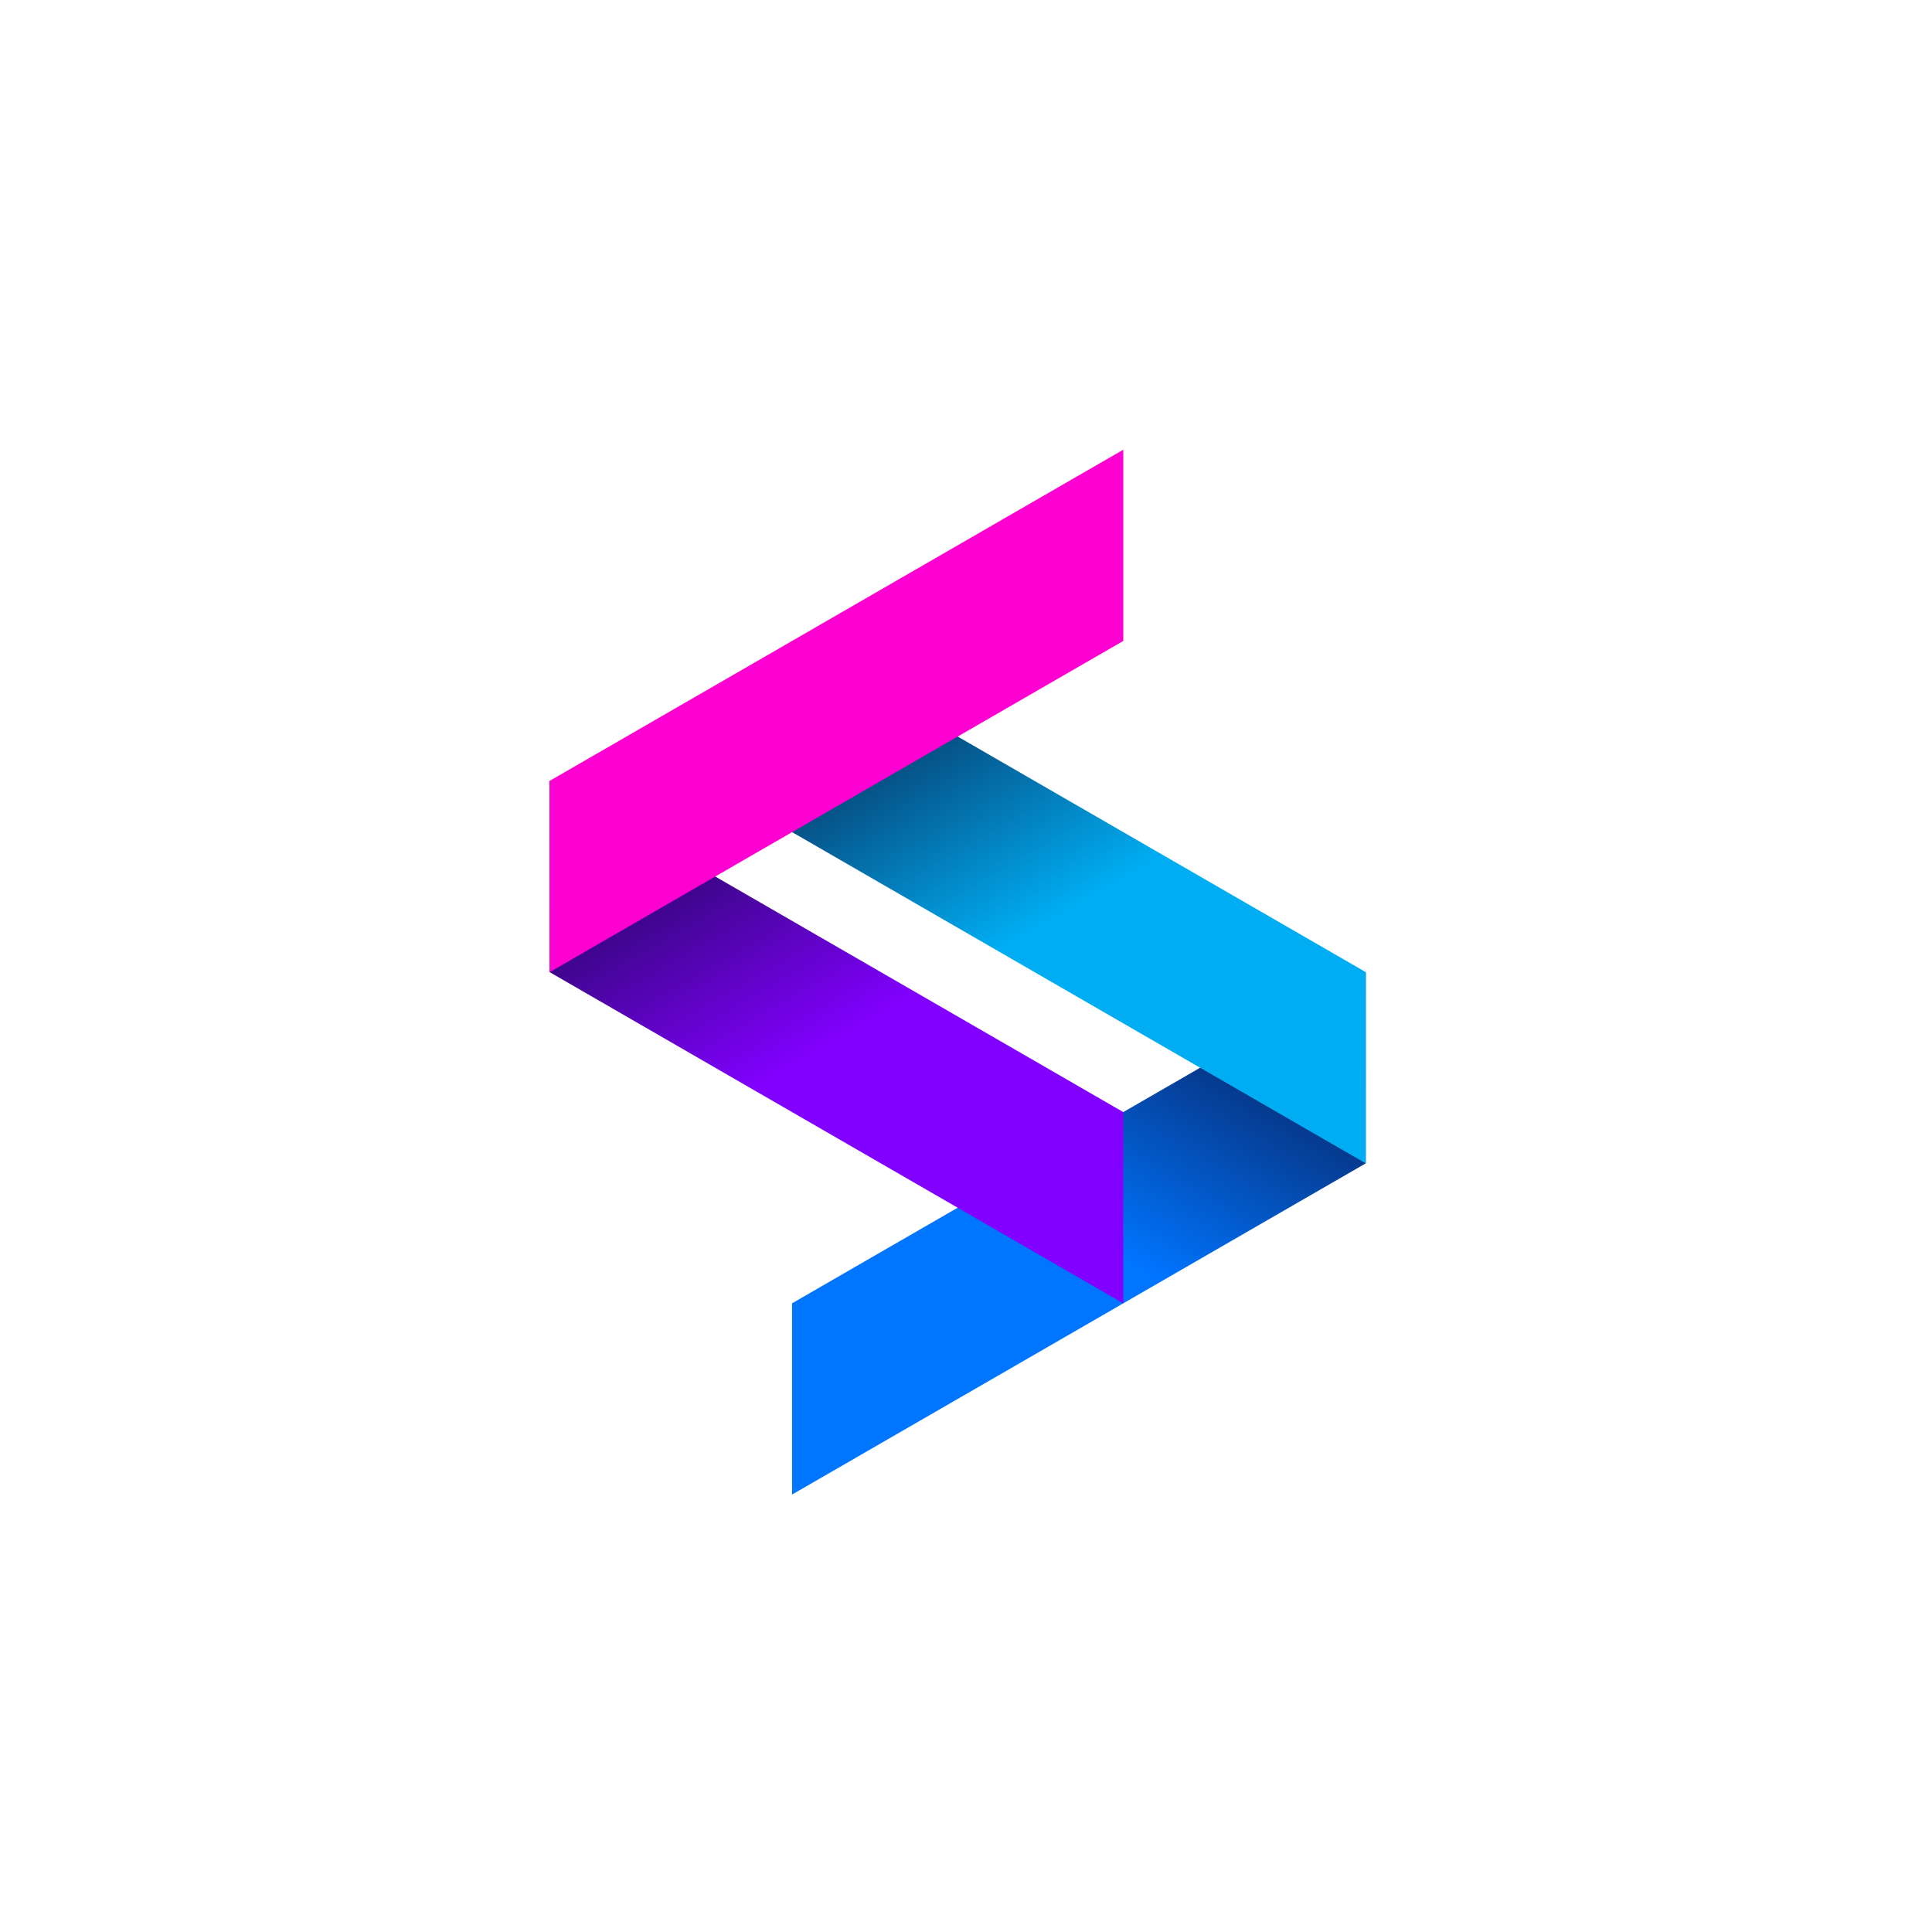
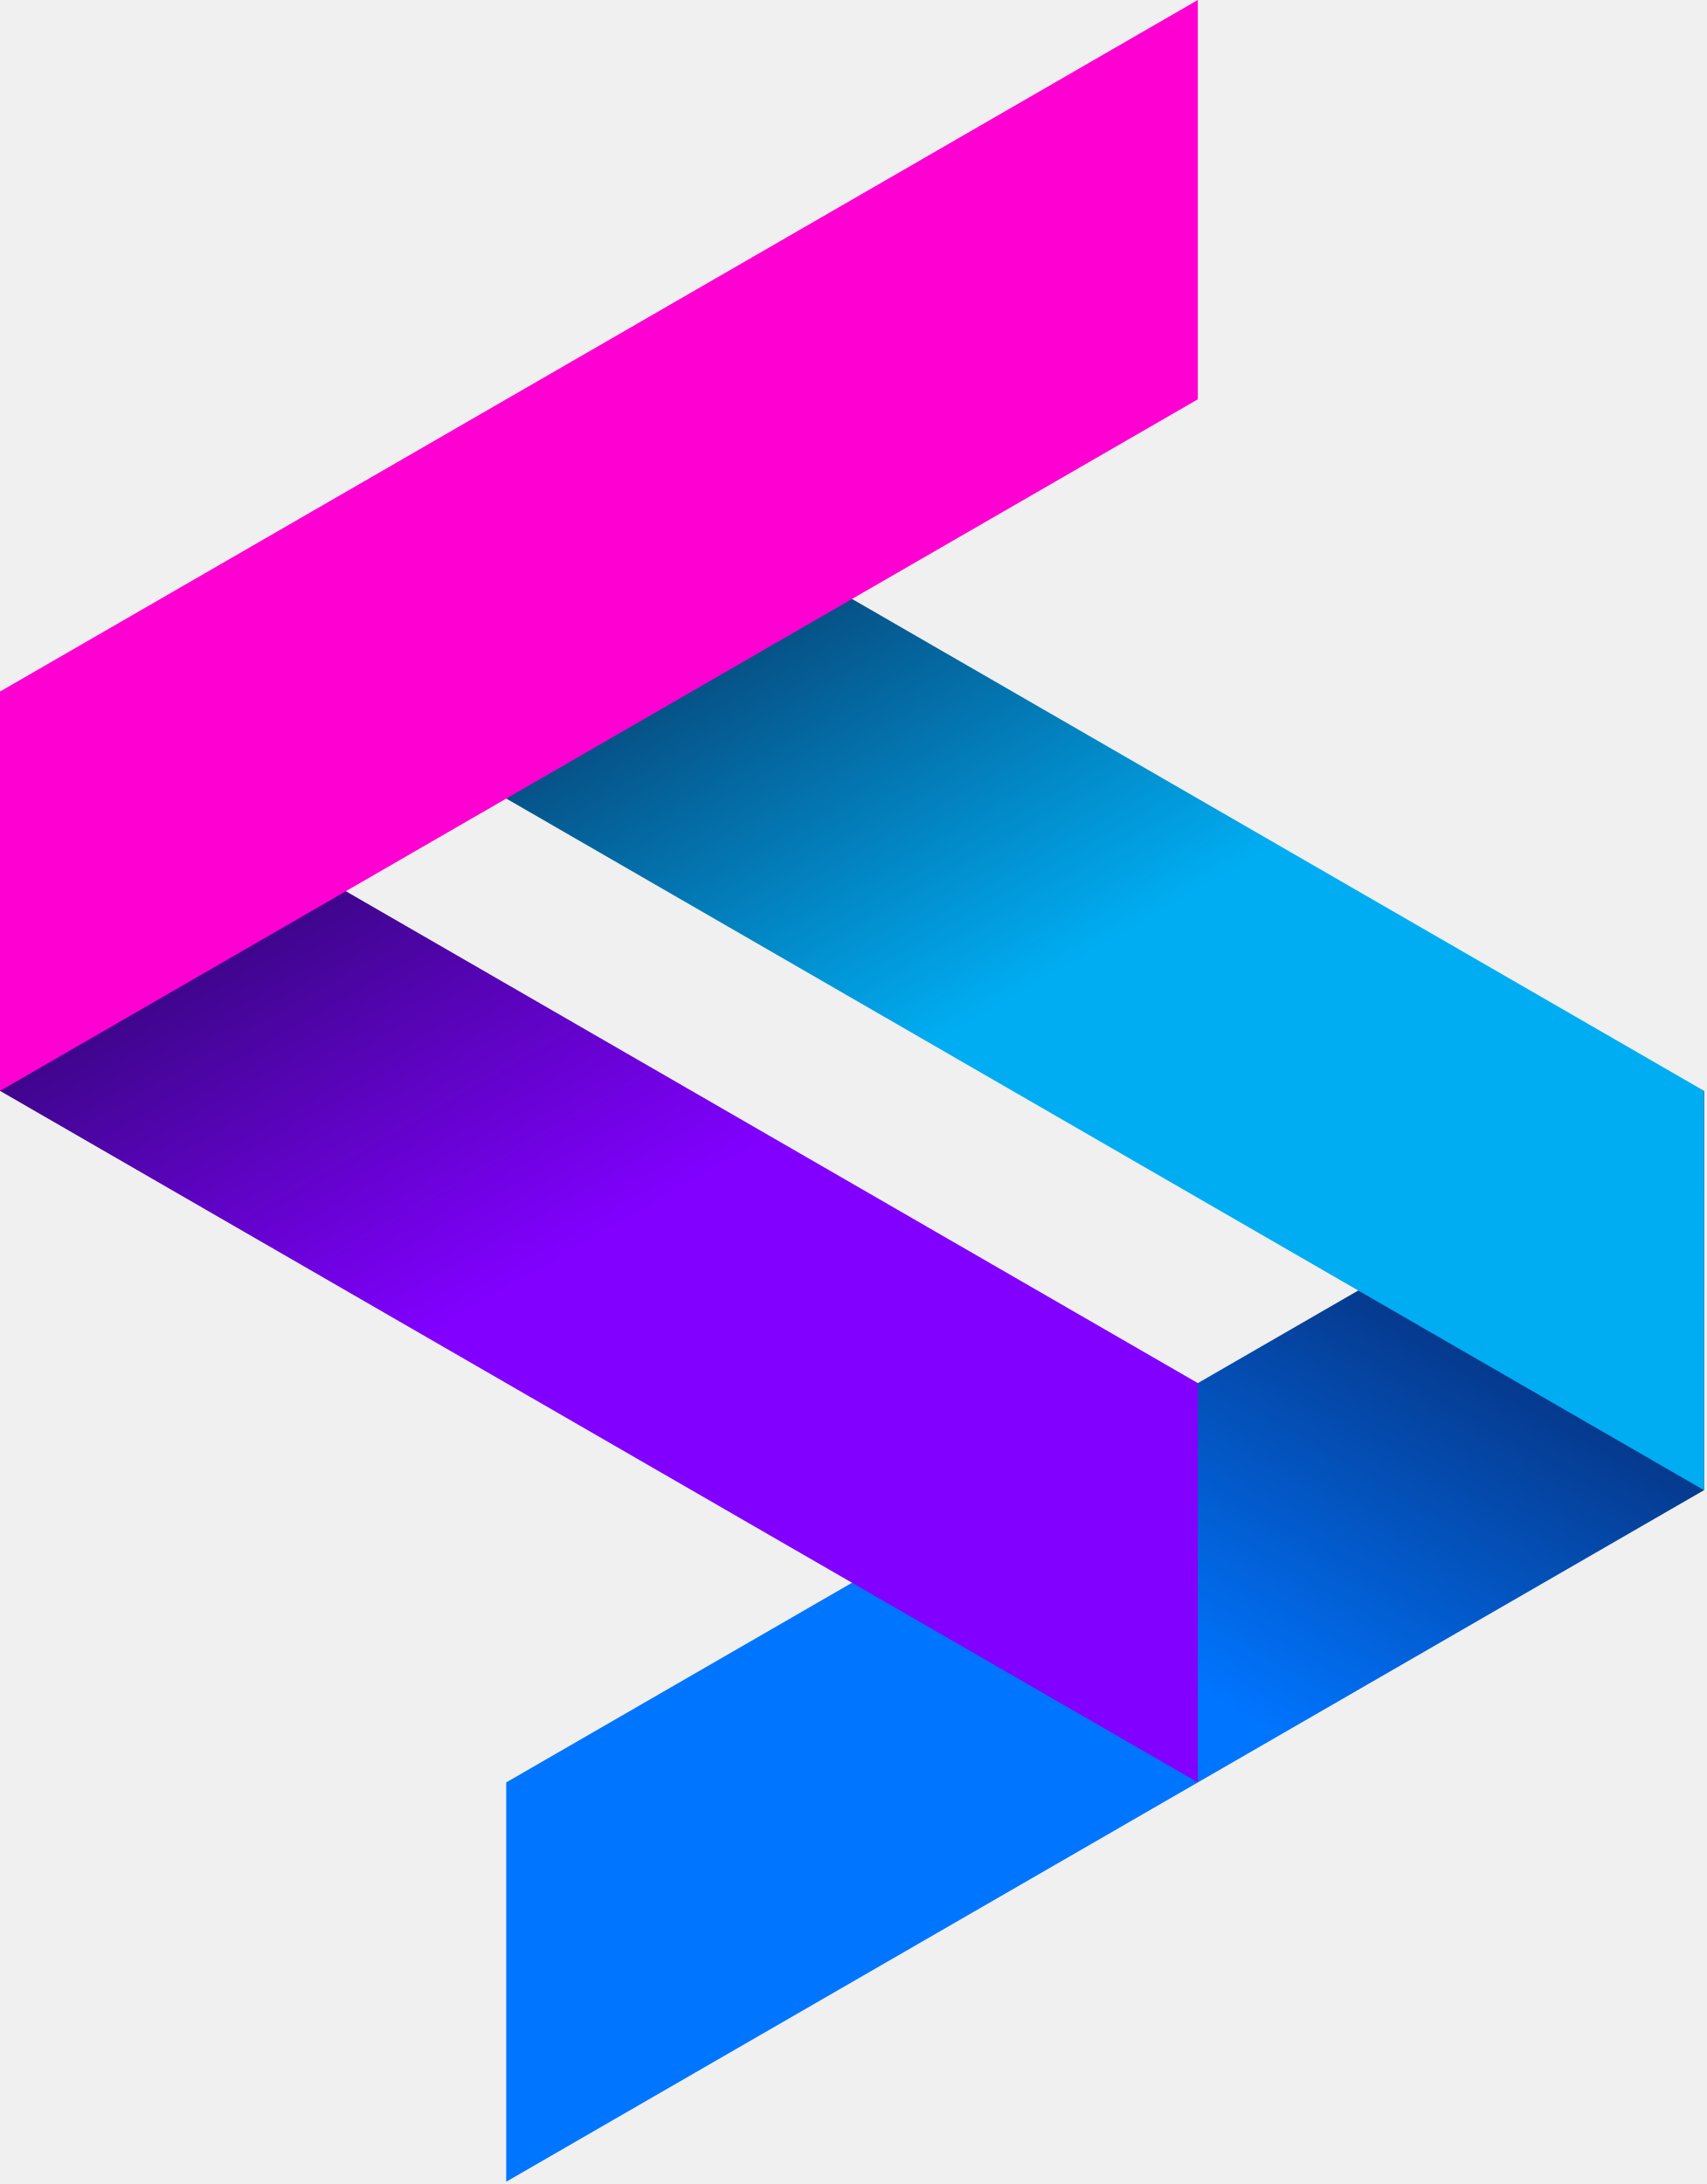
- <svg xmlns="http://www.w3.org/2000/svg" width="116" height="116" viewBox="0 0 116 116" fill="none">
-   <rect width="116" height="116" fill="white" />
-   <path d="M82 69.85L47.557 89.735V78.253L82 58.368V69.85Z" fill="url(#paint0_linear_539_489)" />
-   <path d="M47.557 49.962L82 69.849V58.367L47.557 38.482V49.962Z" fill="url(#paint1_linear_539_489)" />
-   <path d="M33 58.368L67.444 78.254V66.772L33 46.886V58.368Z" fill="url(#paint2_linear_539_489)" />
-   <path d="M67.444 38.482L33 58.367V46.886L67.444 27V38.482Z" fill="#FF00D2" />
+ <svg xmlns="http://www.w3.org/2000/svg" width="254" height="325" viewBox="0 0 254 325" fill="none">
+   <path d="M253.58 221.75L75.33 324.66V265.24L253.58 162.33V221.75Z" fill="url(#paint0_linear_651_473)" />
+   <path d="M75.33 118.83L253.58 221.75V162.33L75.33 59.42V118.83Z" fill="url(#paint1_linear_651_473)" />
+   <path d="M0 162.33L178.25 265.24V205.82L0 102.91V162.33Z" fill="url(#paint2_linear_651_473)" />
+   <path d="M178.25 59.42L0 162.33V102.91L178.25 0V59.42Z" fill="#FF00D2" />
  <defs>
-     <linearGradient id="paint0_linear_539_489" x1="53.682" y1="93.271" x2="75.875" y2="54.831" gradientUnits="userSpaceOnUse">
+     <linearGradient id="paint0_linear_651_473" x1="107.03" y1="342.96" x2="221.88" y2="144.03" gradientUnits="userSpaceOnUse">
      <stop offset="0.5" stop-color="#0075FF" />
      <stop offset="1" stop-color="#0A0A32" />
    </linearGradient>
-     <linearGradient id="paint1_linear_539_489" x1="75.875" y1="73.386" x2="53.682" y2="34.946" gradientUnits="userSpaceOnUse">
+     <linearGradient id="paint1_linear_651_473" x1="221.88" y1="240.05" x2="107.03" y2="41.12" gradientUnits="userSpaceOnUse">
      <stop offset="0.5" stop-color="#00ADF2" />
      <stop offset="1" stop-color="#0A0A32" />
    </linearGradient>
-     <linearGradient id="paint2_linear_539_489" x1="61.318" y1="81.79" x2="39.126" y2="43.35" gradientUnits="userSpaceOnUse">
+     <linearGradient id="paint2_linear_651_473" x1="146.55" y1="283.54" x2="31.7" y2="84.61" gradientUnits="userSpaceOnUse">
      <stop offset="0.5" stop-color="#8100FF" />
      <stop offset="1" stop-color="#0A0A32" />
    </linearGradient>
  </defs>
</svg>
